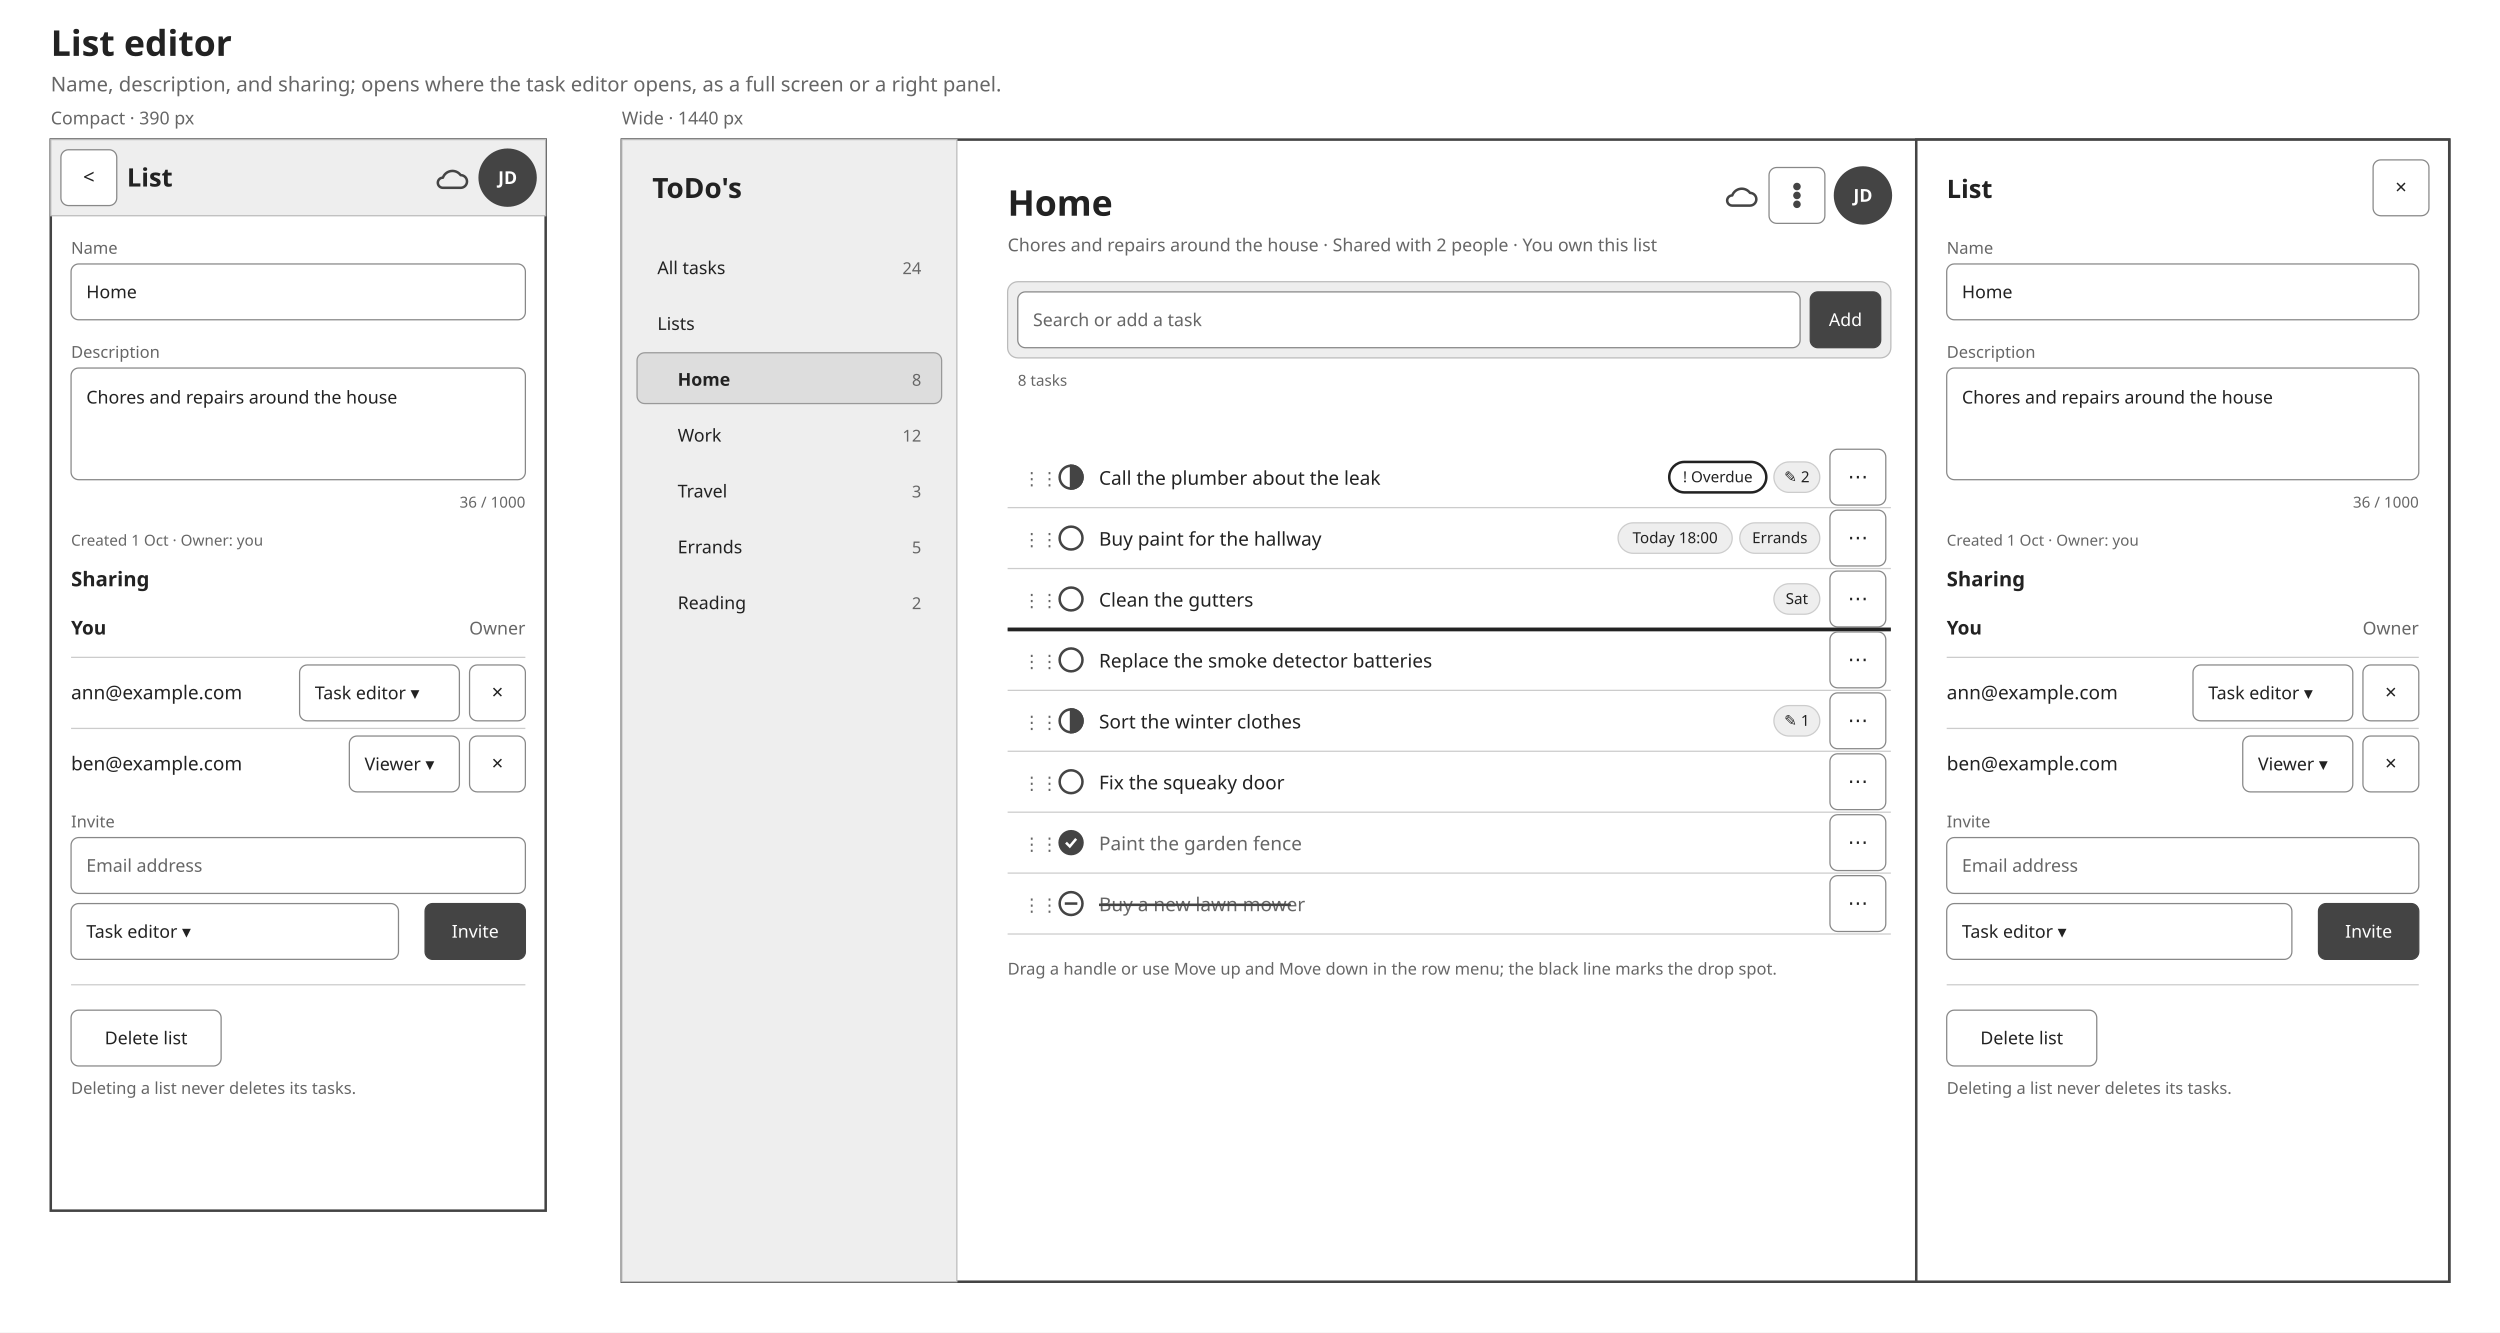
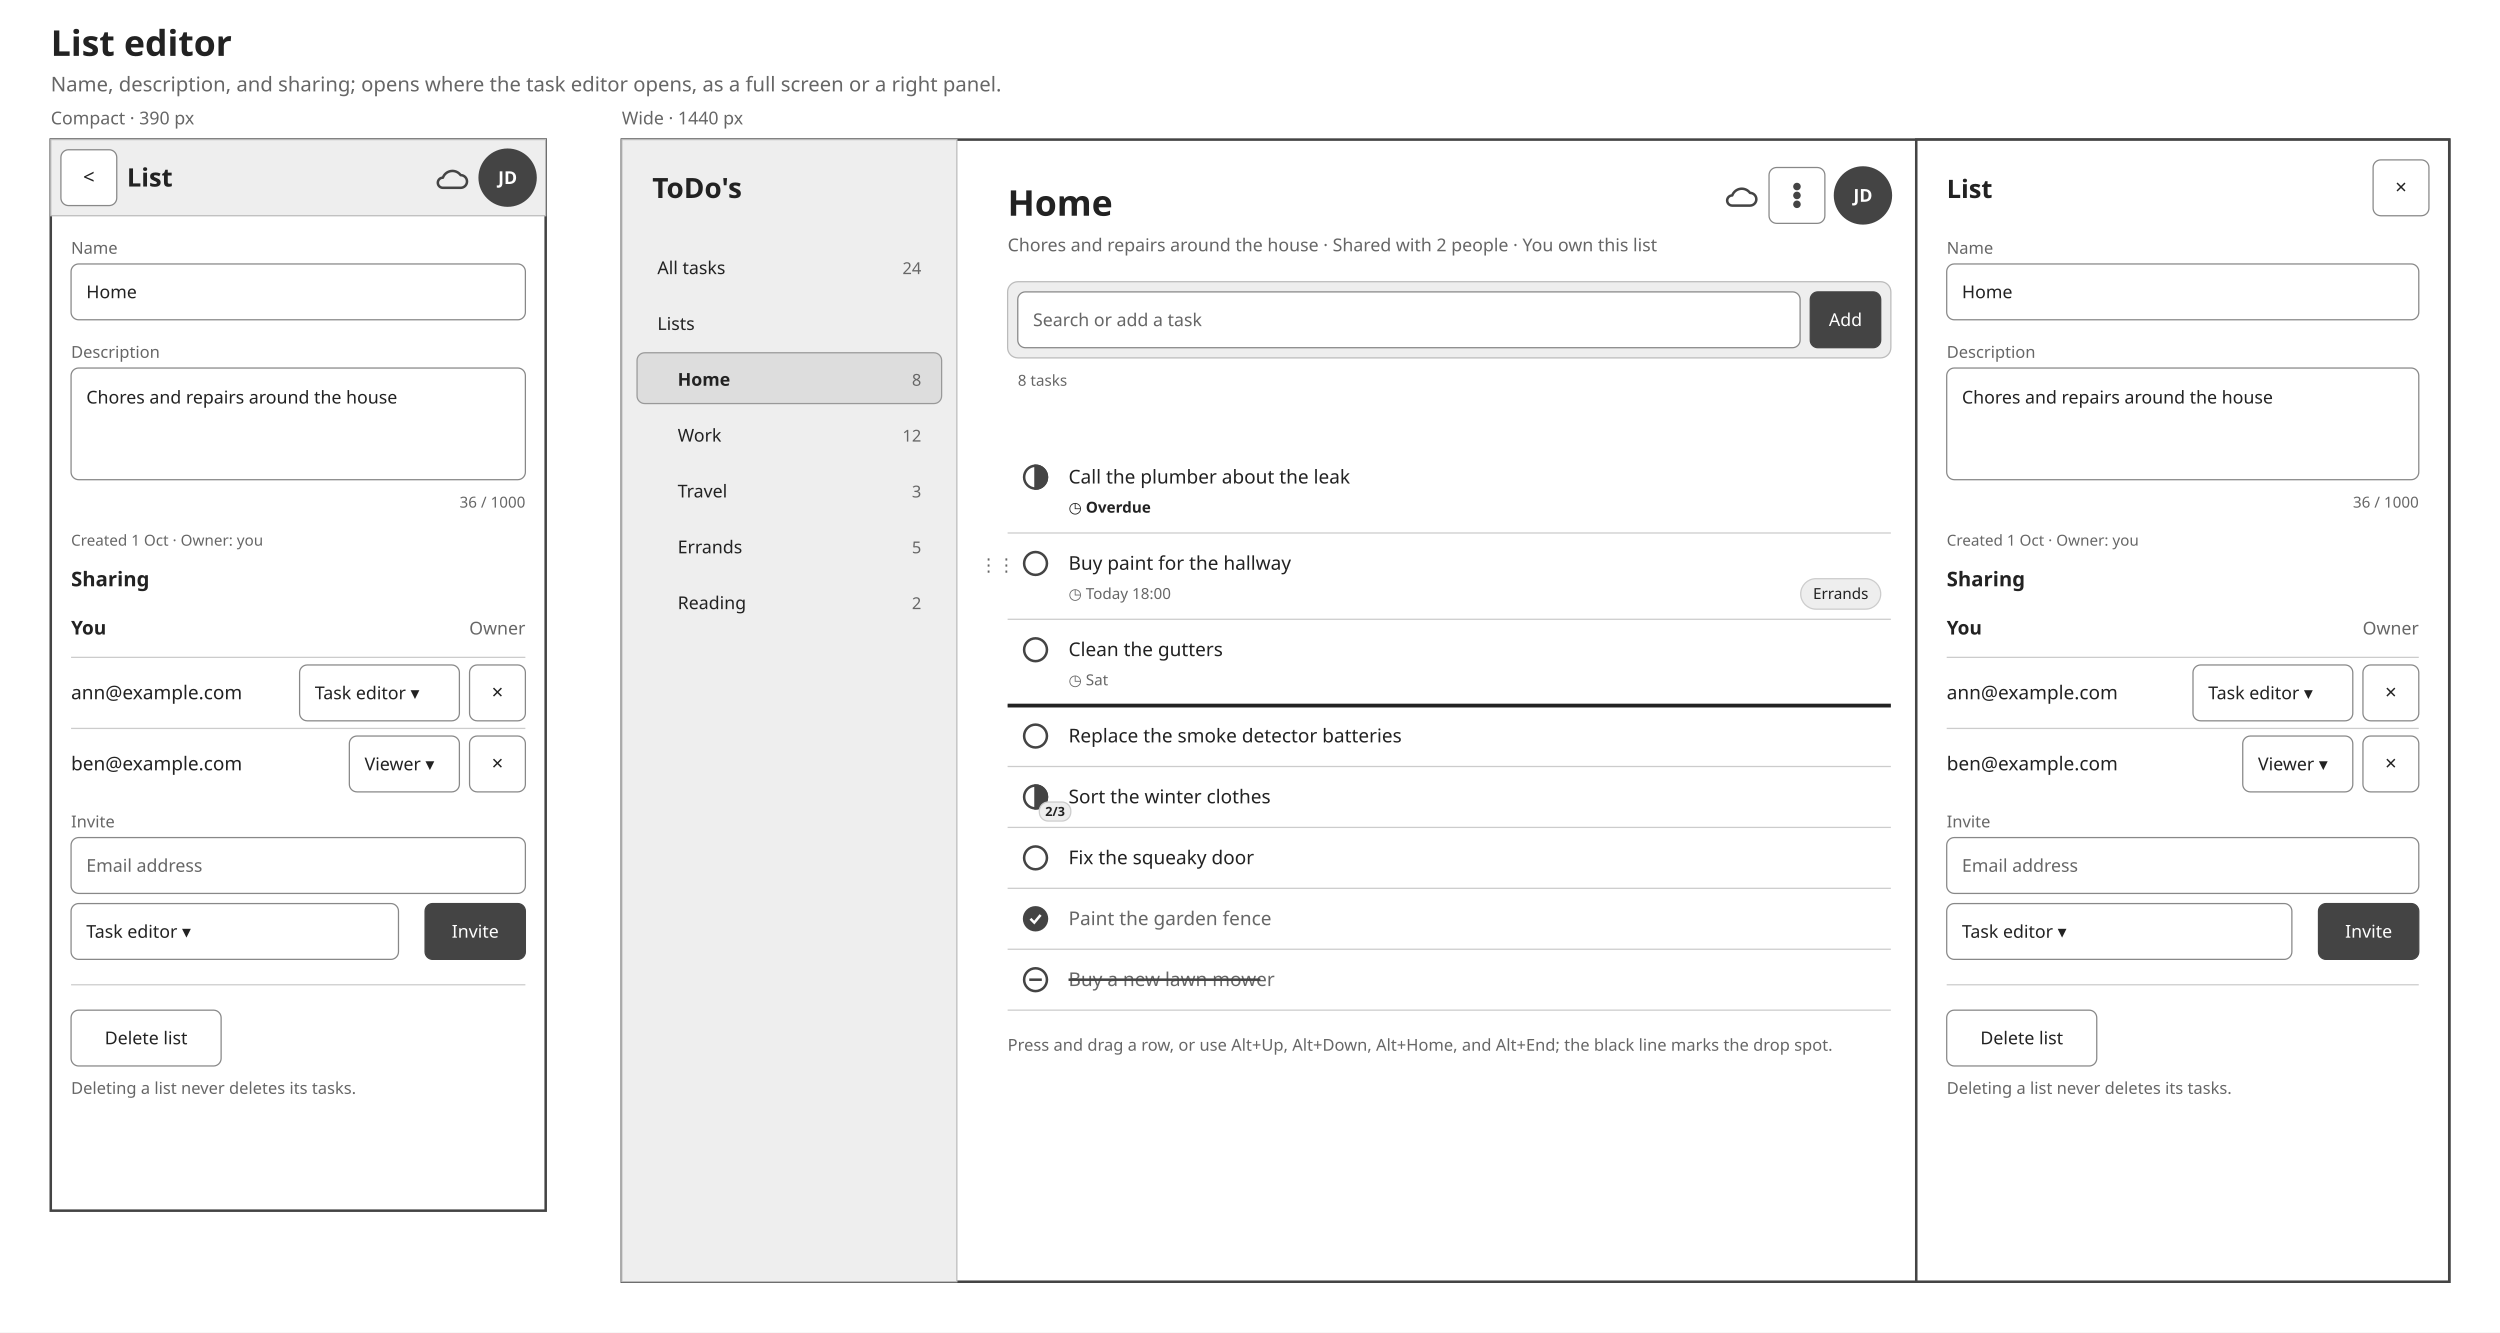
<svg xmlns="http://www.w3.org/2000/svg" width="1970" height="1050" viewBox="0 0 1970 1050">
  <style>
text { font-family: sans-serif; fill: #222222; }
.muted { fill: #666666; }
.on-primary { fill: #ffffff; }
.bold { font-weight: bold; }
rect.frame { fill: #ffffff; stroke: #444444; stroke-width: 2; }
.bar { fill: #eeeeee; stroke: #bbbbbb; }
.box { fill: #f5f5f5; stroke: #bbbbbb; }
.control { fill: #ffffff; stroke: #888888; }
.disabled { fill: #f5f5f5; stroke: #cccccc; }
.primary { fill: #444444; stroke: #444444; }
.selected { fill: #dddddd; stroke: #999999; }
.chip { fill: #eeeeee; stroke: #cccccc; }
.signal { fill: #ffffff; stroke: #222222; stroke-width: 2; }
.scrim { fill: #888888; fill-opacity: 0.5; }
.rule { stroke: #cccccc; }
.drop { stroke: #222222; stroke-width: 3; }
.icon { fill: #ffffff; stroke: #444444; stroke-width: 2; }
.icon-fill { fill: #444444; stroke: #444444; stroke-width: 2; }
.icon-mark { fill: none; stroke: #ffffff; stroke-width: 2; }
.icon-line { stroke: #444444; stroke-width: 2; }
.icon-line-open { fill: none; stroke: #444444; stroke-width: 2; stroke-linecap: round; stroke-linejoin: round; }
  </style>
  <rect x="0" y="0" width="1970" height="1050" fill="#ffffff" />
  <text x="40" y="44" font-size="28" class="bold">List editor</text>
  <text x="40" y="72" font-size="16" class="muted">Name, description, and sharing; opens where the task editor opens, as a full screen or a right panel.</text>
  <text x="40" y="98" font-size="14" class="muted">Compact · 390 px</text>
  <text x="490" y="98" font-size="14" class="muted">Wide · 1440 px</text>
  <g class="frame" data-width="390" data-height="844" transform="translate(40 110)">
    <rect x="0" y="0" width="390" height="844" rx="0" class="frame" />
    <rect x="0" y="0" width="390" height="60" rx="0" class="bar" />
    <rect x="8" y="8" width="44" height="44" rx="6" class="control" />
    <text x="30" y="35" font-size="16" text-anchor="middle">&lt;</text>
    <circle cx="360" cy="30" r="22" class="icon-fill" />
    <text x="360" y="35" font-size="14" class="on-primary bold" text-anchor="middle">JD</text>
    <path d="M 309 38 H 323 A 5 5 0 0 0 323 28 A 8 8 0 0 0 309 30 A 4 4 0 0 0 309 38 Z" class="icon-line-open" />
    <text x="60" y="37" font-size="20" class="bold">List</text>
    <text x="16" y="90" font-size="13" class="muted">Name</text>
    <rect x="16" y="98" width="358" height="44" rx="6" class="control" />
    <text x="28" y="125" font-size="14">Home</text>
    <text x="16" y="172" font-size="13" class="muted">Description</text>
    <rect x="16" y="180" width="358" height="88" rx="6" class="control" />
    <text x="28" y="208" font-size="14">Chores and repairs around the house</text>
    <text x="374" y="290" font-size="12" class="muted" text-anchor="end">36 / 1000</text>
    <text x="16" y="320" font-size="12" class="muted">Created 1 Oct · Owner: you</text>
    <text x="16" y="352" font-size="16" class="bold">Sharing</text>
    <text x="16" y="390" font-size="15" class="bold">You</text>
    <text x="374" y="390" font-size="14" class="muted" text-anchor="end">Owner</text>
    <line x1="16" y1="408" x2="374" y2="408" class="rule" />
    <rect x="330" y="414" width="44" height="44" rx="6" class="control" />
    <text x="352" y="441" font-size="16" text-anchor="middle">×</text>
    <rect x="196.08" y="414" width="125.92" height="44" rx="6" class="control" />
    <text x="208.08" y="441" font-size="14">Task editor ▾</text>
    <text x="16" y="441" font-size="15">ann@example.com</text>
    <line x1="16" y1="464" x2="374" y2="464" class="rule" />
    <rect x="330" y="470" width="44" height="44" rx="6" class="control" />
    <text x="352" y="497" font-size="16" text-anchor="middle">×</text>
    <rect x="235.28" y="470" width="86.72" height="44" rx="6" class="control" />
    <text x="247.28" y="497" font-size="14">Viewer ▾</text>
    <text x="16" y="497" font-size="15">ben@example.com</text>
    <text x="16" y="542" font-size="13" class="muted">Invite</text>
    <rect x="16" y="550" width="358" height="44" rx="6" class="control" />
    <text x="28" y="577" font-size="14" class="muted">Email address</text>
    <rect x="16" y="602" width="258" height="44" rx="6" class="control" />
    <text x="28" y="629" font-size="14">Task editor ▾</text>
    <rect x="294.96" y="602" width="79.04" height="44" rx="6" class="primary" />
    <text x="334.48" y="628.9" font-size="14" class="on-primary" text-anchor="middle">Invite</text>
    <line x1="16" y1="666" x2="374" y2="666" class="rule" />
    <rect x="16" y="686" width="118.24" height="44" rx="6" class="control" />
    <text x="75.12" y="712.9" font-size="14" text-anchor="middle">Delete list</text>
    <text x="16" y="752" font-size="13" class="muted">Deleting a list never deletes its tasks.</text>
  </g>
  <g class="frame" data-width="1440" data-height="900" transform="translate(490 110)">
    <rect x="0" y="0" width="1440" height="900" rx="0" class="frame" />
    <rect x="0" y="0" width="264" height="900" rx="0" class="bar" />
    <text x="24" y="46" font-size="22" class="bold">ToDo's</text>
    <text x="28" y="106" font-size="14">All tasks</text>
    <text x="236" y="106" font-size="13" class="muted" text-anchor="end">24</text>
    <text x="28" y="150" font-size="14">Lists</text>
    <rect x="12" y="168" width="240" height="40" rx="6" class="selected" />
    <text x="44" y="194" font-size="14" class="bold">Home</text>
    <text x="236" y="194" font-size="13" class="muted" text-anchor="end">8</text>
    <text x="44" y="238" font-size="14">Work</text>
    <text x="236" y="238" font-size="13" class="muted" text-anchor="end">12</text>
    <text x="44" y="282" font-size="14">Travel</text>
    <text x="236" y="282" font-size="13" class="muted" text-anchor="end">3</text>
    <text x="44" y="326" font-size="14">Errands</text>
    <text x="236" y="326" font-size="13" class="muted" text-anchor="end">5</text>
    <text x="44" y="370" font-size="14">Reading</text>
    <text x="236" y="370" font-size="13" class="muted" text-anchor="end">2</text>
    <circle cx="978" cy="44" r="22" class="icon-fill" />
    <text x="978" y="49" font-size="14" class="on-primary bold" text-anchor="middle">JD</text>
    <path d="M 875 52 H 889 A 5 5 0 0 0 889 42 A 8 8 0 0 0 875 44 A 4 4 0 0 0 875 52 Z" class="icon-line-open" />
    <rect x="904" y="22" width="44" height="44" rx="6" class="control" />
    <circle cx="926" cy="37" r="2" class="icon-fill" />
    <circle cx="926" cy="44" r="2" class="icon-fill" />
    <circle cx="926" cy="51" r="2" class="icon-fill" />
    <text x="304" y="60" font-size="28" class="bold">Home</text>
    <text x="304" y="88" font-size="14" class="muted">Chores and repairs around the house · Shared with 2 people · You own this list</text>
    <rect x="304" y="112" width="696" height="60" rx="8" class="bar" />
    <rect x="936.48" y="120" width="55.52" height="44" rx="6" class="primary" />
    <text x="964.24" y="146.9" font-size="14" class="on-primary" text-anchor="middle">Add</text>
    <rect x="312" y="120" width="616.48" height="44" rx="6" class="control" />
    <text x="324" y="147" font-size="14" class="muted">Search or add a task</text>
    <text x="312" y="194" font-size="12" class="muted">8 tasks</text>
-     <line x1="304" y1="290" x2="1000" y2="290" class="rule" />
-     <text x="316" y="272" font-size="14" class="muted">⋮⋮</text>
-     <circle cx="354" cy="266" r="9" class="icon" />
-     <path d="M354 257.0 A9 9 0 0 1 354 275.0 Z" class="icon-fill" />
-     <rect x="952" y="244" width="44" height="44" rx="6" class="control" />
-     <text x="974" y="271" font-size="16" text-anchor="middle">⋯</text>
-     <rect x="907.84" y="254" width="36.16" height="24" rx="12" class="chip" />
-     <text x="925.92" y="270" font-size="12" text-anchor="middle">✎ 2</text>
-     <rect x="825.36" y="254" width="76.48" height="24" rx="12" class="signal" />
-     <text x="863.6" y="270" font-size="12" text-anchor="middle">! Overdue</text>
-     <text x="376" y="272" font-size="15">Call the plumber about the leak</text>
-     <line x1="304" y1="338" x2="1000" y2="338" class="rule" />
-     <text x="316" y="320" font-size="14" class="muted">⋮⋮</text>
-     <circle cx="354" cy="314" r="9" class="icon" />
-     <rect x="952" y="292" width="44" height="44" rx="6" class="control" />
-     <text x="974" y="319" font-size="16" text-anchor="middle">⋯</text>
-     <rect x="880.96" y="302" width="63.04" height="24" rx="12" class="chip" />
-     <text x="912.48" y="318" font-size="12" text-anchor="middle">Errands</text>
-     <rect x="785.04" y="302" width="89.92" height="24" rx="12" class="chip" />
-     <text x="830" y="318" font-size="12" text-anchor="middle">Today 18:00</text>
-     <text x="376" y="320" font-size="15">Buy paint for the hallway</text>
-     <line x1="304" y1="386" x2="1000" y2="386" class="rule" />
-     <text x="316" y="368" font-size="14" class="muted">⋮⋮</text>
-     <circle cx="354" cy="362" r="9" class="icon" />
-     <rect x="952" y="340" width="44" height="44" rx="6" class="control" />
-     <text x="974" y="367" font-size="16" text-anchor="middle">⋯</text>
-     <rect x="907.84" y="350" width="36.16" height="24" rx="12" class="chip" />
-     <text x="925.92" y="366" font-size="12" text-anchor="middle">Sat</text>
-     <text x="376" y="368" font-size="15">Clean the gutters</text>
-     <line x1="304" y1="386" x2="1000" y2="386" class="drop" />
-     <line x1="304" y1="434" x2="1000" y2="434" class="rule" />
-     <text x="316" y="416" font-size="14" class="muted">⋮⋮</text>
-     <circle cx="354" cy="410" r="9" class="icon" />
-     <rect x="952" y="388" width="44" height="44" rx="6" class="control" />
-     <text x="974" y="415" font-size="16" text-anchor="middle">⋯</text>
-     <text x="376" y="416" font-size="15">Replace the smoke detector batteries</text>
-     <line x1="304" y1="482" x2="1000" y2="482" class="rule" />
-     <text x="316" y="464" font-size="14" class="muted">⋮⋮</text>
-     <circle cx="354" cy="458" r="9" class="icon" />
-     <path d="M354 449.0 A9 9 0 0 1 354 467.0 Z" class="icon-fill" />
-     <rect x="952" y="436" width="44" height="44" rx="6" class="control" />
-     <text x="974" y="463" font-size="16" text-anchor="middle">⋯</text>
-     <rect x="907.84" y="446" width="36.16" height="24" rx="12" class="chip" />
-     <text x="925.92" y="462" font-size="12" text-anchor="middle">✎ 1</text>
-     <text x="376" y="464" font-size="15">Sort the winter clothes</text>
-     <line x1="304" y1="530" x2="1000" y2="530" class="rule" />
-     <text x="316" y="512" font-size="14" class="muted">⋮⋮</text>
-     <circle cx="354" cy="506" r="9" class="icon" />
-     <rect x="952" y="484" width="44" height="44" rx="6" class="control" />
-     <text x="974" y="511" font-size="16" text-anchor="middle">⋯</text>
-     <text x="376" y="512" font-size="15">Fix the squeaky door</text>
-     <line x1="304" y1="578" x2="1000" y2="578" class="rule" />
-     <text x="316" y="560" font-size="14" class="muted">⋮⋮</text>
-     <circle cx="354" cy="554" r="9" class="icon-fill" />
-     <path d="M350 554.0 l3 3 l5 -6" class="icon-mark" />
-     <rect x="952" y="532" width="44" height="44" rx="6" class="control" />
-     <text x="974" y="559" font-size="16" text-anchor="middle">⋯</text>
-     <text x="376" y="560" font-size="15" class="muted">Paint the garden fence</text>
-     <line x1="304" y1="626" x2="1000" y2="626" class="rule" />
-     <text x="316" y="608" font-size="14" class="muted">⋮⋮</text>
-     <circle cx="354" cy="602" r="9" class="icon" />
-     <line x1="349.05" y1="602" x2="358.95" y2="602" class="icon-line" />
-     <rect x="952" y="580" width="44" height="44" rx="6" class="control" />
-     <text x="974" y="607" font-size="16" text-anchor="middle">⋯</text>
-     <text x="376" y="608" font-size="15" class="muted">Buy a new lawn mower</text>
-     <line x1="376" y1="603" x2="527.2" y2="603" class="icon-line" />
-     <text x="304" y="658" font-size="13" class="muted">Drag a handle or use Move up and Move down in the row menu; the black line marks the drop spot.</text>
+     <line x1="304" y1="310" x2="1000" y2="310" class="rule" />
+     <circle cx="326" cy="266" r="9" class="icon" />
+     <path d="M326 257 A9 9 0 0 1 326 275 Z" class="icon-fill" />
+     <text x="352" y="271" font-size="15">Call the plumber about the leak</text>
+     <text x="352" y="294" font-size="12" class="bold">◷ Overdue</text>
+     <line x1="304" y1="378" x2="1000" y2="378" class="rule" />
+     <text x="282" y="340" font-size="14" class="muted">⋮⋮</text>
+     <circle cx="326" cy="334" r="9" class="icon" />
+     <text x="352" y="339" font-size="15">Buy paint for the hallway</text>
+     <text x="352" y="362" font-size="12" class="muted">◷ Today 18:00</text>
+     <rect x="928.96" y="346" width="63.04" height="24" rx="12" class="chip" />
+     <text x="960.48" y="362" font-size="12" text-anchor="middle">Errands</text>
+     <line x1="304" y1="446" x2="1000" y2="446" class="rule" />
+     <circle cx="326" cy="402" r="9" class="icon" />
+     <text x="352" y="407" font-size="15">Clean the gutters</text>
+     <text x="352" y="430" font-size="12" class="muted">◷ Sat</text>
+     <line x1="304" y1="446" x2="1000" y2="446" class="drop" />
+     <line x1="304" y1="494" x2="1000" y2="494" class="rule" />
+     <circle cx="326" cy="470" r="9" class="icon" />
+     <text x="352" y="475" font-size="15">Replace the smoke detector batteries</text>
+     <line x1="304" y1="542" x2="1000" y2="542" class="rule" />
+     <circle cx="326" cy="518" r="9" class="icon" />
+     <path d="M326 509 A9 9 0 0 1 326 527 Z" class="icon-fill" />
+     <rect x="329" y="522" width="24.8" height="15" rx="7" class="chip" />
+     <text x="341.4" y="533" font-size="10" class="bold" text-anchor="middle">2/3</text>
+     <text x="352" y="523" font-size="15">Sort the winter clothes</text>
+     <line x1="304" y1="590" x2="1000" y2="590" class="rule" />
+     <circle cx="326" cy="566" r="9" class="icon" />
+     <text x="352" y="571" font-size="15">Fix the squeaky door</text>
+     <line x1="304" y1="638" x2="1000" y2="638" class="rule" />
+     <circle cx="326" cy="614" r="9" class="icon-fill" />
+     <path d="M322 614 l3 3 l5 -6" class="icon-mark" />
+     <text x="352" y="619" font-size="15" class="muted">Paint the garden fence</text>
+     <line x1="304" y1="686" x2="1000" y2="686" class="rule" />
+     <circle cx="326" cy="662" r="9" class="icon" />
+     <line x1="321.05" y1="662" x2="330.95" y2="662" class="icon-line" />
+     <text x="352" y="667" font-size="15" class="muted">Buy a new lawn mower</text>
+     <line x1="352" y1="662" x2="503.2" y2="662" class="icon-line" />
+     <text x="304" y="718" font-size="13" class="muted">Press and drag a row, or use Alt+Up, Alt+Down, Alt+Home, and Alt+End; the black line marks the drop spot.</text>
    <rect x="1020" y="0" width="420" height="900" rx="0" class="frame" />
    <text x="1044" y="46" font-size="20" class="bold">List</text>
    <rect x="1380" y="16" width="44" height="44" rx="6" class="control" />
    <text x="1402" y="43" font-size="16" text-anchor="middle">×</text>
    <text x="1044" y="90" font-size="13" class="muted">Name</text>
    <rect x="1044" y="98" width="372" height="44" rx="6" class="control" />
    <text x="1056" y="125" font-size="14">Home</text>
    <text x="1044" y="172" font-size="13" class="muted">Description</text>
    <rect x="1044" y="180" width="372" height="88" rx="6" class="control" />
    <text x="1056" y="208" font-size="14">Chores and repairs around the house</text>
    <text x="1416" y="290" font-size="12" class="muted" text-anchor="end">36 / 1000</text>
    <text x="1044" y="320" font-size="12" class="muted">Created 1 Oct · Owner: you</text>
    <text x="1044" y="352" font-size="16" class="bold">Sharing</text>
    <text x="1044" y="390" font-size="15" class="bold">You</text>
    <text x="1416" y="390" font-size="14" class="muted" text-anchor="end">Owner</text>
    <line x1="1044" y1="408" x2="1416" y2="408" class="rule" />
    <rect x="1372" y="414" width="44" height="44" rx="6" class="control" />
    <text x="1394" y="441" font-size="16" text-anchor="middle">×</text>
    <rect x="1238.08" y="414" width="125.92" height="44" rx="6" class="control" />
    <text x="1250.08" y="441" font-size="14">Task editor ▾</text>
    <text x="1044" y="441" font-size="15">ann@example.com</text>
    <line x1="1044" y1="464" x2="1416" y2="464" class="rule" />
    <rect x="1372" y="470" width="44" height="44" rx="6" class="control" />
    <text x="1394" y="497" font-size="16" text-anchor="middle">×</text>
    <rect x="1277.28" y="470" width="86.72" height="44" rx="6" class="control" />
    <text x="1289.28" y="497" font-size="14">Viewer ▾</text>
    <text x="1044" y="497" font-size="15">ben@example.com</text>
    <text x="1044" y="542" font-size="13" class="muted">Invite</text>
    <rect x="1044" y="550" width="372" height="44" rx="6" class="control" />
    <text x="1056" y="577" font-size="14" class="muted">Email address</text>
    <rect x="1044" y="602" width="272" height="44" rx="6" class="control" />
    <text x="1056" y="629" font-size="14">Task editor ▾</text>
    <rect x="1336.96" y="602" width="79.04" height="44" rx="6" class="primary" />
    <text x="1376.48" y="628.9" font-size="14" class="on-primary" text-anchor="middle">Invite</text>
    <line x1="1044" y1="666" x2="1416" y2="666" class="rule" />
    <rect x="1044" y="686" width="118.24" height="44" rx="6" class="control" />
    <text x="1103.12" y="712.9" font-size="14" text-anchor="middle">Delete list</text>
    <text x="1044" y="752" font-size="13" class="muted">Deleting a list never deletes its tasks.</text>
  </g>
</svg>
